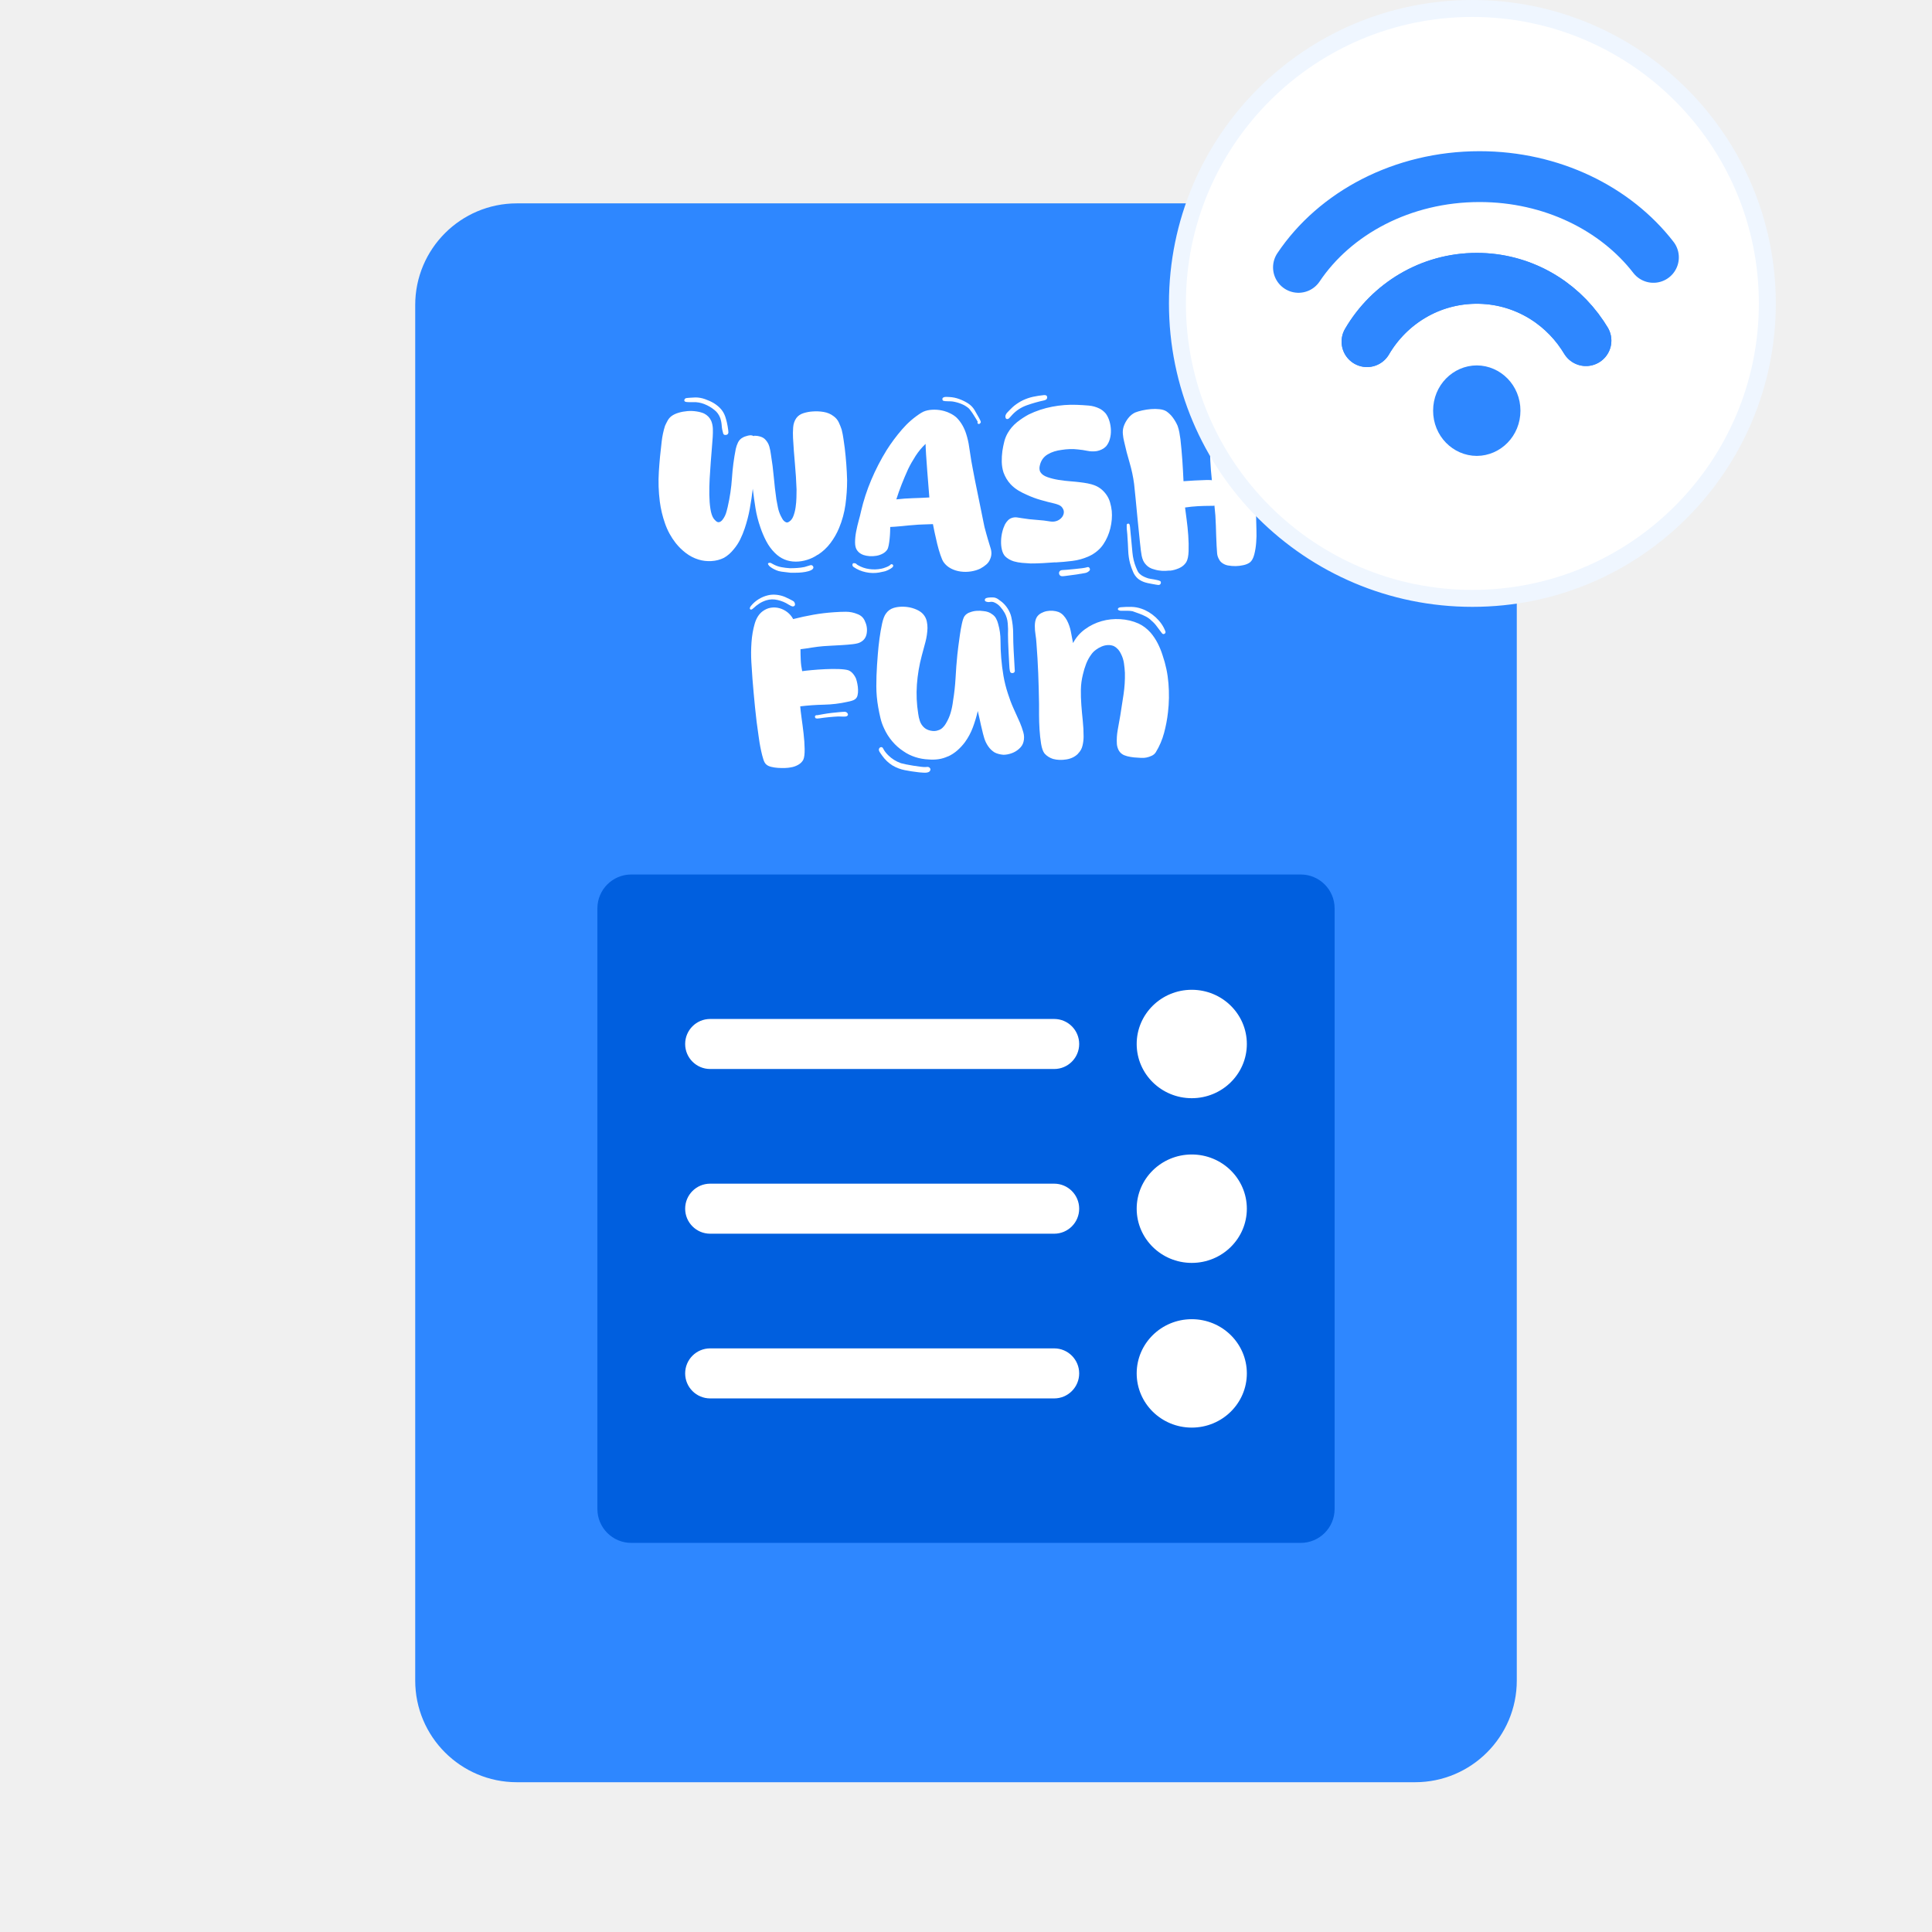
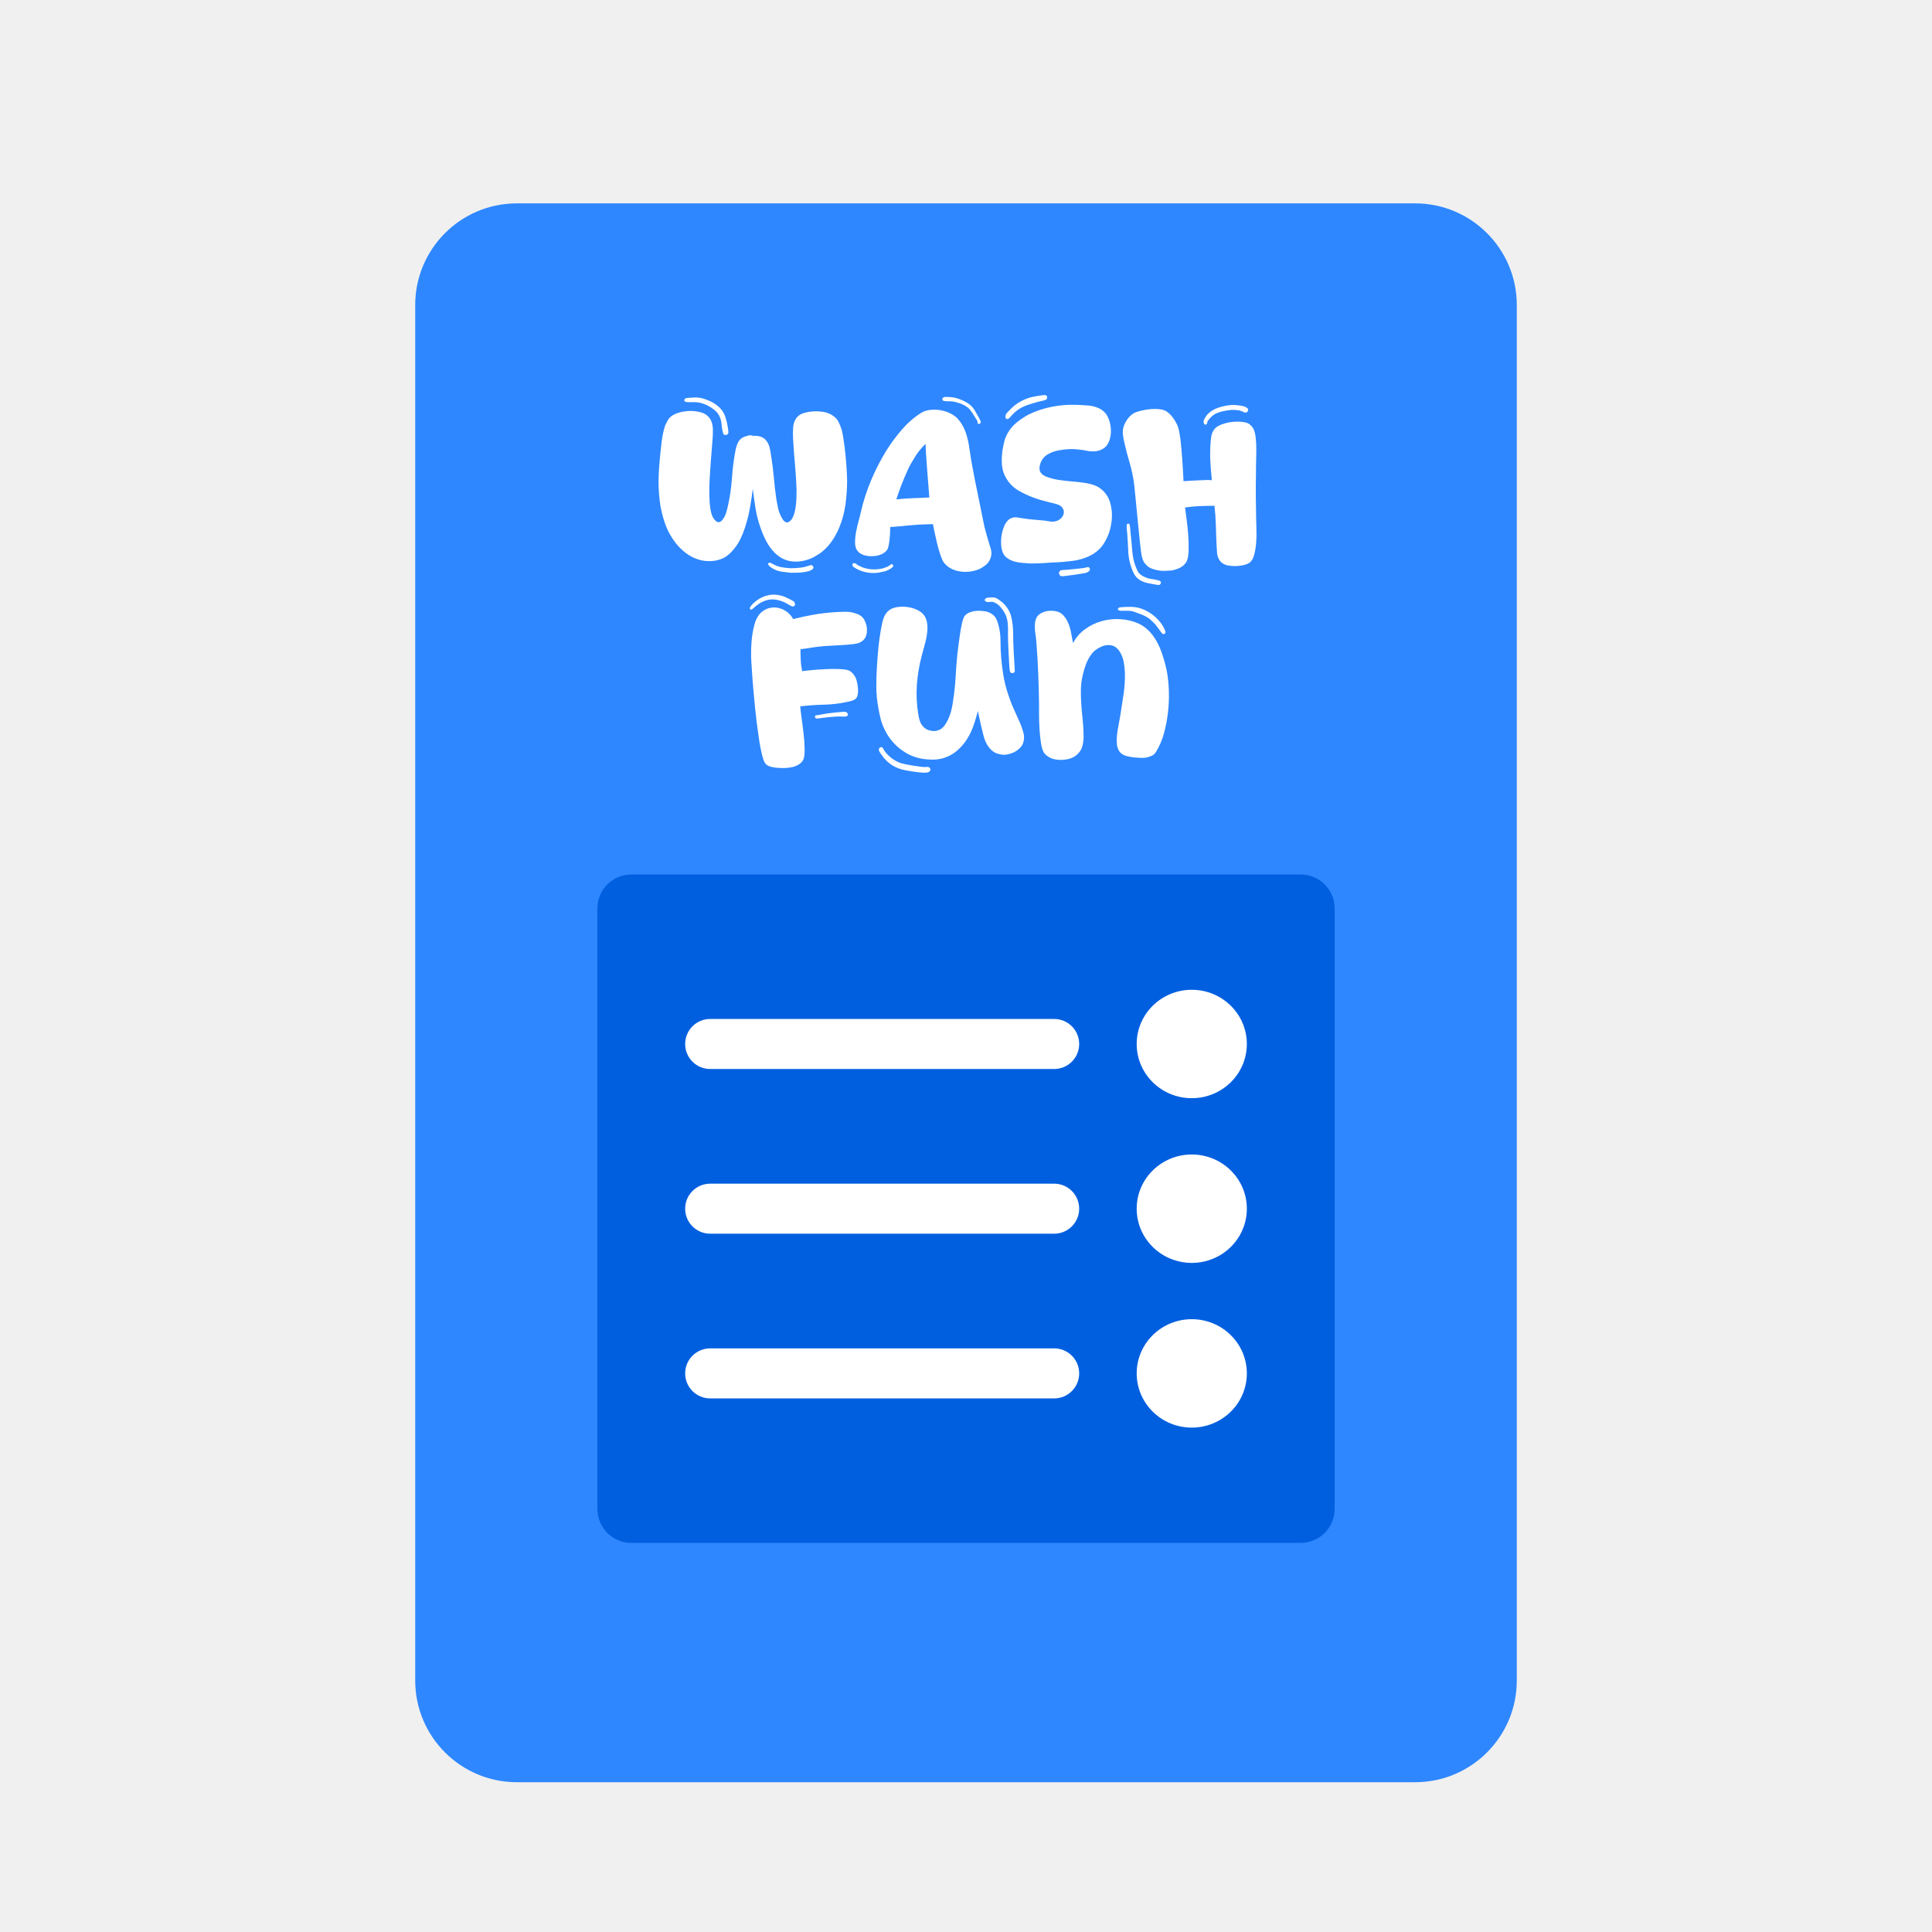
<svg xmlns="http://www.w3.org/2000/svg" width="228" height="228" viewBox="0 0 228 228" fill="none">
  <rect x="49" y="24" width="130" height="186.324" rx="12" fill="#2E87FF" />
  <path d="M96.487 65.471C96.115 65.732 95.702 65.928 95.253 66.068C94.805 66.209 94.356 66.279 93.907 66.279C92.954 66.279 92.132 65.938 91.444 65.25C91.031 64.844 90.695 64.377 90.424 63.86C90.154 63.343 89.924 62.801 89.736 62.244C89.476 61.502 89.282 60.749 89.16 59.991C89.037 59.228 88.93 58.46 88.838 57.682C88.747 58.46 88.629 59.243 88.487 60.021C88.349 60.799 88.145 61.582 87.885 62.36C87.737 62.806 87.558 63.238 87.355 63.654C87.15 64.071 86.896 64.457 86.6 64.809C86.243 65.255 85.855 65.597 85.422 65.837C84.973 66.058 84.484 66.184 83.953 66.214C83.423 66.244 82.913 66.184 82.429 66.033C81.888 65.868 81.388 65.607 80.929 65.255C80.471 64.904 80.078 64.513 79.741 64.086C79.201 63.398 78.778 62.631 78.482 61.778C78.181 60.924 77.977 60.061 77.865 59.188C77.717 58.019 77.676 56.839 77.753 55.65C77.829 54.461 77.941 53.276 78.089 52.087C78.125 51.771 78.176 51.46 78.242 51.154C78.308 50.847 78.385 50.546 78.482 50.25C78.574 50.044 78.676 49.844 78.788 49.638C78.9 49.432 79.048 49.257 79.237 49.111C79.461 48.945 79.741 48.81 80.078 48.709C80.414 48.609 80.766 48.544 81.128 48.514C81.49 48.484 81.852 48.499 82.204 48.554C82.561 48.609 82.857 48.694 83.102 48.805C83.494 49.011 83.775 49.307 83.943 49.693C84.055 49.989 84.117 50.295 84.127 50.611C84.137 50.928 84.127 51.244 84.111 51.56C84.091 51.876 84.06 52.298 84.014 52.825C83.969 53.352 83.923 53.929 83.877 54.551C83.831 55.173 83.79 55.816 83.749 56.488C83.714 57.156 83.698 57.793 83.709 58.395C83.719 58.997 83.76 59.544 83.836 60.036C83.912 60.528 84.03 60.904 84.198 61.165C84.275 61.276 84.376 61.386 84.504 61.502C84.637 61.612 84.764 61.652 84.897 61.612C85.029 61.577 85.147 61.486 85.259 61.346C85.371 61.205 85.468 61.05 85.555 60.874C85.636 60.699 85.702 60.518 85.748 60.332C85.794 60.147 85.835 59.981 85.876 59.83C86.136 58.696 86.304 57.557 86.381 56.408C86.457 55.259 86.605 54.114 86.829 52.985C86.885 52.724 86.972 52.468 87.094 52.217C87.217 51.966 87.395 51.776 87.64 51.645C87.788 51.555 87.997 51.475 88.272 51.409C88.543 51.344 88.752 51.359 88.905 51.45C88.925 51.47 88.945 51.47 88.976 51.45C89.002 51.429 89.027 51.419 89.047 51.419C89.272 51.419 89.506 51.455 89.746 51.53C89.991 51.605 90.185 51.726 90.332 51.891C90.557 52.132 90.71 52.408 90.796 52.714C90.883 53.02 90.939 53.331 90.98 53.648C91.128 54.541 91.24 55.419 91.317 56.292C91.393 57.166 91.495 58.044 91.623 58.937C91.679 59.253 91.74 59.574 91.806 59.896C91.872 60.222 91.98 60.543 92.127 60.854C92.183 60.965 92.245 61.08 92.311 61.2C92.377 61.321 92.449 61.416 92.535 61.492C92.622 61.567 92.709 61.617 92.8 61.647C92.892 61.677 92.994 61.647 93.106 61.577C93.331 61.446 93.504 61.225 93.627 60.909C93.749 60.593 93.836 60.247 93.892 59.865C93.948 59.484 93.978 59.103 93.989 58.726C93.999 58.345 94.004 58.024 94.004 57.768C93.968 56.749 93.902 55.73 93.81 54.722C93.718 53.708 93.642 52.694 93.586 51.675C93.565 51.284 93.57 50.877 93.601 50.451C93.632 50.024 93.754 49.653 93.978 49.337C94.182 49.061 94.468 48.865 94.83 48.755C95.192 48.644 95.544 48.579 95.88 48.559C96.309 48.524 96.747 48.539 97.196 48.614C97.645 48.689 98.037 48.855 98.374 49.116C98.634 49.302 98.838 49.538 98.976 49.824C99.113 50.11 99.231 50.406 99.328 50.702C99.419 51.073 99.491 51.434 99.537 51.786C99.582 52.137 99.633 52.498 99.69 52.87C99.766 53.502 99.827 54.134 99.873 54.762C99.919 55.394 99.955 56.031 99.97 56.684C99.97 57.632 99.904 58.581 99.776 59.539C99.644 60.493 99.394 61.416 99.022 62.309C98.761 62.942 98.42 63.534 98.002 64.091C97.584 64.648 97.084 65.11 96.503 65.481L96.487 65.471ZM85.957 51.053C85.937 51.219 85.84 51.314 85.662 51.329C85.483 51.349 85.376 51.284 85.34 51.133C85.249 50.837 85.192 50.536 85.172 50.23C85.152 49.924 85.096 49.633 85.004 49.352C84.856 48.945 84.621 48.619 84.305 48.378C83.969 48.102 83.581 47.871 83.142 47.696C82.704 47.52 82.26 47.44 81.812 47.46H81.337C81.113 47.46 80.955 47.44 80.863 47.405C80.771 47.349 80.736 47.274 80.766 47.184C80.797 47.093 80.853 47.028 80.95 46.988C81.042 46.968 81.23 46.953 81.511 46.933C81.791 46.913 81.975 46.903 82.072 46.903C82.444 46.903 82.816 46.968 83.194 47.099C83.566 47.229 83.912 47.385 84.229 47.57C84.621 47.811 84.932 48.082 85.167 48.378C85.401 48.674 85.575 49.046 85.687 49.492C85.707 49.548 85.733 49.648 85.769 49.798C85.804 49.949 85.84 50.105 85.865 50.27C85.891 50.436 85.916 50.596 85.937 50.742C85.957 50.892 85.962 50.993 85.962 51.048L85.957 51.053ZM95.926 67.142C95.814 67.253 95.641 67.343 95.406 67.408C95.172 67.474 94.927 67.519 94.662 67.549C94.402 67.579 94.142 67.589 93.892 67.589H93.29C93.045 67.554 92.811 67.524 92.576 67.504C92.342 67.484 92.112 67.448 91.888 67.393C91.531 67.283 91.215 67.122 90.934 66.921C90.802 66.831 90.71 66.726 90.654 66.615C90.598 66.505 90.644 66.44 90.791 66.42C90.868 66.4 90.939 66.42 91.016 66.46C91.092 66.505 91.164 66.55 91.24 66.585C91.541 66.751 91.862 66.866 92.204 66.931C92.551 66.997 92.892 67.037 93.224 67.057C93.525 67.057 93.81 67.047 94.091 67.027C94.371 67.007 94.651 66.972 94.932 66.916C94.988 66.896 95.111 66.861 95.294 66.806C95.483 66.751 95.6 66.716 95.656 66.696C95.789 66.675 95.886 66.726 95.952 66.836C96.018 66.947 96.003 67.052 95.911 67.142H95.926Z" fill="white" />
  <path d="M103.794 67.559C103.254 67.654 102.719 67.644 102.183 67.529C101.653 67.418 101.168 67.213 100.74 66.916C100.628 66.841 100.582 66.741 100.602 66.61C100.623 66.48 100.704 66.435 100.852 66.47C100.944 66.47 101.015 66.5 101.061 66.555C101.107 66.61 101.168 66.656 101.245 66.696C101.653 66.936 102.102 67.092 102.591 67.157C103.075 67.223 103.545 67.207 103.993 67.117C104.126 67.097 104.32 67.037 104.58 66.936C104.84 66.836 105.008 66.736 105.085 66.645C105.161 66.57 105.238 66.56 105.324 66.615C105.406 66.671 105.431 66.746 105.396 66.836C105.36 66.931 105.258 67.022 105.1 67.112C104.942 67.207 104.814 67.268 104.723 67.308C104.575 67.383 104.417 67.433 104.259 67.458C104.1 67.489 103.947 67.519 103.794 67.554V67.559ZM115.722 67.087C115.385 67.253 115.013 67.368 114.6 67.433C114.187 67.499 113.779 67.504 113.366 67.448C112.953 67.393 112.57 67.273 112.218 67.087C111.862 66.901 111.576 66.65 111.352 66.334C111.239 66.169 111.112 65.878 110.974 65.471C110.837 65.065 110.709 64.628 110.597 64.161C110.485 63.7 110.383 63.248 110.291 62.811C110.199 62.375 110.133 62.054 110.097 61.853C109.725 61.873 109.342 61.883 108.95 61.893C108.557 61.903 108.175 61.923 107.803 61.963C107.711 61.963 107.532 61.978 107.272 62.003C107.012 62.033 106.732 62.059 106.431 62.089C106.13 62.119 105.855 62.139 105.589 62.159C105.329 62.179 105.151 62.189 105.059 62.189C105.059 62.319 105.059 62.515 105.044 62.771C105.034 63.032 105.018 63.298 104.988 63.579C104.962 63.855 104.921 64.116 104.876 64.357C104.83 64.598 104.768 64.774 104.692 64.884C104.559 65.07 104.386 65.225 104.162 65.341C103.937 65.461 103.693 65.546 103.417 65.592C103.147 65.637 102.882 65.652 102.617 65.632C102.357 65.612 102.112 65.567 101.887 65.491C101.739 65.436 101.602 65.366 101.479 65.28C101.357 65.195 101.25 65.09 101.158 64.959C100.99 64.738 100.908 64.422 100.908 64.011C100.908 63.599 100.949 63.178 101.036 62.731C101.122 62.284 101.224 61.848 101.342 61.421C101.464 60.995 101.551 60.643 101.607 60.362C101.903 59.083 102.311 57.833 102.826 56.619C103.341 55.404 103.942 54.24 104.631 53.126C105.171 52.273 105.778 51.455 106.451 50.677C107.124 49.899 107.889 49.236 108.746 48.7C109.026 48.534 109.358 48.428 109.74 48.378C110.123 48.333 110.505 48.338 110.888 48.393C111.27 48.449 111.637 48.554 111.994 48.715C112.346 48.87 112.647 49.061 112.892 49.287C113.152 49.548 113.376 49.839 113.565 50.165C113.753 50.491 113.901 50.827 114.013 51.179C114.182 51.7 114.304 52.227 114.375 52.764C114.452 53.301 114.534 53.843 114.625 54.38C114.661 54.566 114.717 54.872 114.794 55.299C114.87 55.725 114.962 56.212 115.074 56.759C115.186 57.306 115.304 57.883 115.426 58.485C115.548 59.088 115.666 59.665 115.778 60.212C115.89 60.759 115.987 61.246 116.073 61.672C116.155 62.099 116.226 62.395 116.283 62.565C116.303 62.641 116.339 62.781 116.395 62.982C116.451 63.188 116.512 63.398 116.578 63.624C116.645 63.845 116.711 64.061 116.772 64.267C116.838 64.472 116.879 64.608 116.9 64.683C117.047 65.145 117.032 65.582 116.843 65.993C116.752 66.234 116.599 66.445 116.395 66.62C116.191 66.796 115.966 66.952 115.722 67.082V67.087ZM107.155 55.394C106.895 55.971 106.645 56.553 106.41 57.151C106.176 57.743 105.967 58.34 105.778 58.932C106.431 58.857 107.078 58.812 107.726 58.792C108.369 58.772 109.016 58.746 109.674 58.706C109.654 58.501 109.623 58.094 109.577 57.482C109.531 56.87 109.48 56.227 109.424 55.545C109.368 54.867 109.322 54.225 109.286 53.608C109.251 52.995 109.23 52.589 109.23 52.383C108.782 52.81 108.389 53.281 108.052 53.803C107.716 54.325 107.415 54.852 107.155 55.389V55.394ZM115.722 49.884C115.645 50.014 115.558 50.059 115.456 50.024C115.354 49.989 115.329 49.904 115.385 49.773C115.349 49.698 115.283 49.588 115.191 49.437C115.1 49.287 114.998 49.131 114.896 48.965C114.794 48.8 114.686 48.639 114.574 48.494C114.462 48.343 114.381 48.243 114.324 48.188C114.064 47.967 113.769 47.791 113.442 47.661C113.116 47.53 112.784 47.44 112.448 47.385C112.356 47.365 112.167 47.355 111.887 47.355C111.607 47.355 111.418 47.334 111.326 47.299C111.25 47.264 111.214 47.199 111.214 47.104C111.214 47.008 111.25 46.948 111.326 46.908C111.438 46.853 111.556 46.828 111.678 46.838C111.8 46.848 111.918 46.853 112.03 46.853C112.422 46.873 112.81 46.948 113.192 47.089C113.575 47.229 113.927 47.4 114.243 47.605C114.559 47.811 114.819 48.072 115.013 48.398C115.207 48.725 115.39 49.046 115.558 49.357C115.594 49.432 115.64 49.523 115.696 49.633C115.752 49.743 115.762 49.829 115.722 49.884Z" fill="white" />
  <path d="M124.543 66.359C124.059 66.395 123.574 66.43 123.085 66.455C122.6 66.485 122.116 66.495 121.627 66.495C121.29 66.475 120.953 66.455 120.617 66.425C120.28 66.395 119.954 66.334 119.638 66.244C119.225 66.114 118.893 65.918 118.628 65.662C118.439 65.456 118.312 65.195 118.236 64.869C118.159 64.543 118.128 64.201 118.139 63.84C118.149 63.479 118.195 63.128 118.281 62.781C118.363 62.44 118.475 62.139 118.603 61.878C118.694 61.712 118.807 61.557 118.939 61.421C119.072 61.281 119.22 61.185 119.388 61.13C119.592 61.055 119.796 61.035 120.005 61.06C120.209 61.09 120.413 61.12 120.622 61.155C121.183 61.251 121.749 61.311 122.315 61.351C122.886 61.386 123.447 61.451 124.008 61.547C124.288 61.582 124.543 61.547 124.778 61.451C125.012 61.351 125.196 61.206 125.339 61.02C125.476 60.834 125.548 60.633 125.548 60.423C125.548 60.212 125.456 60.001 125.267 59.795C125.176 59.705 125.058 59.63 124.916 59.575C124.778 59.519 124.63 59.474 124.482 59.434C123.921 59.303 123.365 59.163 122.815 59.002C122.264 58.847 121.728 58.646 121.203 58.405C120.846 58.255 120.505 58.079 120.168 57.878C119.832 57.672 119.536 57.432 119.271 57.156C119.082 56.95 118.919 56.734 118.781 56.503C118.643 56.272 118.526 56.026 118.429 55.766C118.297 55.359 118.23 54.943 118.22 54.511C118.21 54.084 118.236 53.658 118.292 53.231C118.348 52.86 118.424 52.488 118.516 52.117C118.608 51.746 118.751 51.404 118.934 51.088C119.215 50.606 119.572 50.19 120.01 49.834C120.449 49.482 120.913 49.176 121.397 48.915C122.274 48.489 123.197 48.183 124.171 47.997C125.14 47.811 126.114 47.736 127.083 47.776C127.552 47.796 128.011 47.821 128.47 47.861C128.929 47.897 129.362 48.022 129.77 48.223C130.03 48.353 130.275 48.549 130.499 48.81C130.688 49.071 130.831 49.372 130.933 49.713C131.035 50.054 131.091 50.411 131.101 50.772C131.111 51.133 131.07 51.48 130.973 51.816C130.882 52.152 130.729 52.438 130.525 52.679C130.377 52.83 130.209 52.95 130.02 53.041C129.831 53.136 129.637 53.196 129.433 53.236C129.061 53.291 128.689 53.281 128.327 53.206C127.965 53.131 127.593 53.076 127.22 53.041C126.603 52.965 125.951 52.985 125.262 53.096C124.982 53.131 124.701 53.191 124.421 53.276C124.14 53.362 123.88 53.477 123.636 53.623C123.151 53.919 122.84 54.355 122.713 54.932C122.677 55.063 122.662 55.203 122.672 55.349C122.682 55.499 122.723 55.625 122.799 55.74C122.947 55.981 123.223 56.172 123.625 56.312C124.028 56.453 124.462 56.558 124.926 56.634C125.395 56.709 125.859 56.764 126.328 56.799C126.797 56.834 127.169 56.875 127.45 56.91C127.766 56.945 128.077 56.995 128.373 57.05C128.669 57.105 128.959 57.191 129.24 57.301C129.745 57.507 130.173 57.848 130.53 58.33C130.734 58.606 130.892 58.917 130.994 59.263C131.096 59.605 131.167 59.956 131.203 60.307C131.259 60.975 131.203 61.652 131.035 62.34C130.866 63.027 130.596 63.65 130.224 64.207C130.02 64.523 129.76 64.804 129.454 65.055C129.148 65.306 128.822 65.506 128.49 65.652C127.873 65.928 127.231 66.114 126.557 66.194C125.884 66.279 125.211 66.339 124.543 66.374V66.359ZM118.97 49.432C118.822 49.487 118.72 49.447 118.674 49.307C118.628 49.166 118.643 49.031 118.715 48.905C118.735 48.85 118.791 48.77 118.883 48.669C118.975 48.569 119.077 48.464 119.179 48.363C119.281 48.263 119.378 48.163 119.475 48.072C119.566 47.982 119.643 47.917 119.699 47.877C119.867 47.746 120.03 47.631 120.189 47.53C120.347 47.43 120.52 47.33 120.709 47.239C121.101 47.053 121.509 46.913 121.927 46.823C122.345 46.732 122.774 46.667 123.202 46.627C123.447 46.607 123.569 46.692 123.58 46.878C123.59 47.063 123.483 47.184 123.258 47.239C122.57 47.39 121.881 47.58 121.198 47.821C120.515 48.062 119.944 48.434 119.475 48.935C119.439 48.971 119.357 49.061 119.235 49.201C119.113 49.342 119.026 49.422 118.97 49.437V49.432ZM127.486 67.719C127.409 67.74 127.276 67.76 127.078 67.79C126.884 67.82 126.67 67.845 126.445 67.875C126.221 67.905 126.007 67.93 125.803 67.96C125.599 67.99 125.456 68.001 125.385 68.001C125.252 68.001 125.155 67.97 125.089 67.905C125.023 67.84 124.987 67.76 124.977 67.669C124.967 67.579 124.992 67.494 125.048 67.418C125.104 67.343 125.196 67.298 125.329 67.278C125.441 67.278 125.64 67.263 125.93 67.238C126.221 67.208 126.517 67.183 126.828 67.152C127.134 67.122 127.424 67.092 127.695 67.057C127.965 67.022 128.159 66.982 128.271 66.947C128.419 66.891 128.526 66.927 128.592 67.057C128.658 67.188 128.633 67.298 128.521 67.393C128.373 67.524 128.21 67.604 128.031 67.629C127.853 67.659 127.669 67.689 127.486 67.725V67.719Z" fill="white" />
  <path d="M138.041 67.333C137.725 67.368 137.409 67.378 137.103 67.363C136.797 67.343 136.501 67.288 136.22 67.198C135.828 67.107 135.512 66.927 135.267 66.671C135.119 66.52 135.002 66.354 134.915 66.169C134.834 65.983 134.772 65.787 134.732 65.587C134.675 65.311 134.604 64.763 134.522 63.956C134.441 63.148 134.349 62.279 134.257 61.351C134.165 60.423 134.079 59.554 134.007 58.746C133.931 57.938 133.875 57.397 133.839 57.115C133.727 56.262 133.548 55.429 133.309 54.611C133.064 53.793 132.85 52.97 132.666 52.132C132.59 51.836 132.539 51.535 132.513 51.229C132.483 50.923 132.513 50.622 132.61 50.325C132.722 49.989 132.896 49.673 133.13 49.367C133.365 49.061 133.64 48.835 133.956 48.684C134.181 48.594 134.461 48.509 134.798 48.434C135.134 48.358 135.481 48.308 135.833 48.278C136.19 48.248 136.526 48.253 136.853 48.293C137.179 48.328 137.444 48.413 137.653 48.544C137.949 48.75 138.209 49.001 138.423 49.297C138.638 49.593 138.821 49.909 138.969 50.245C139.061 50.506 139.132 50.767 139.178 51.023C139.224 51.284 139.265 51.55 139.306 51.831C139.397 52.664 139.474 53.492 139.53 54.31C139.586 55.128 139.632 55.951 139.668 56.789C140.096 56.754 140.534 56.724 140.983 56.704C141.432 56.684 141.881 56.669 142.329 56.649H142.681C142.86 56.649 142.977 56.659 143.033 56.679C143.013 56.659 143.003 56.644 143.003 56.624V56.538C142.926 55.836 142.87 55.123 142.834 54.41C142.799 53.698 142.809 52.985 142.86 52.283C142.88 52.022 142.906 51.761 142.946 51.505C142.982 51.244 143.079 51.003 143.227 50.782C143.339 50.576 143.528 50.406 143.788 50.265C144.048 50.125 144.339 50.014 144.655 49.929C144.971 49.844 145.292 49.794 145.618 49.773C145.945 49.753 146.23 49.753 146.475 49.773C146.623 49.794 146.776 49.814 146.939 49.844C147.097 49.874 147.25 49.934 147.403 50.024C147.663 50.21 147.862 50.451 147.99 50.747C148.081 51.008 148.143 51.269 148.173 51.525C148.199 51.786 148.224 52.047 148.245 52.303C148.265 52.895 148.265 53.502 148.245 54.114C148.224 54.727 148.219 55.339 148.219 55.951C148.199 56.859 148.194 57.768 148.204 58.666C148.214 59.564 148.229 60.463 148.245 61.351C148.245 61.667 148.255 62.064 148.275 62.55C148.296 63.032 148.285 63.524 148.245 64.026C148.209 64.528 148.132 64.994 148.02 65.431C147.908 65.868 147.74 66.179 147.515 66.364C147.291 66.53 147.021 66.64 146.705 66.701C146.128 66.831 145.527 66.841 144.915 66.731C144.711 66.696 144.507 66.615 144.313 66.495C144.119 66.374 143.971 66.224 143.88 66.038C143.732 65.797 143.645 65.531 143.63 65.245C143.609 64.959 143.594 64.673 143.574 64.397C143.538 63.619 143.507 62.831 143.487 62.029C143.467 61.231 143.41 60.443 143.319 59.665C143.263 59.685 143.196 59.695 143.125 59.695H142.901C142.396 59.695 141.886 59.71 141.376 59.735C140.861 59.765 140.356 59.815 139.851 59.891C139.887 60.227 139.948 60.694 140.035 61.296C140.116 61.898 140.183 62.53 140.229 63.188C140.274 63.845 140.29 64.468 140.269 65.055C140.249 65.637 140.157 66.068 139.989 66.349C139.785 66.665 139.499 66.901 139.137 67.057C138.775 67.213 138.413 67.313 138.061 67.348L138.041 67.333ZM136.894 68.558C136.985 68.613 137.021 68.703 136.99 68.823C136.965 68.944 136.883 69.014 136.751 69.034C136.674 69.034 136.562 69.019 136.414 68.994C136.266 68.964 136.108 68.939 135.94 68.909C135.772 68.879 135.609 68.849 135.451 68.813C135.292 68.778 135.185 68.748 135.129 68.728C134.828 68.633 134.558 68.497 134.318 68.312C134.058 68.091 133.854 67.815 133.717 67.489C133.574 67.162 133.462 66.836 133.365 66.5C133.232 65.998 133.161 65.486 133.141 64.954C133.12 64.427 133.095 63.9 133.054 63.383C133.054 63.328 133.054 63.228 133.039 63.092C133.028 62.952 133.013 62.811 132.998 62.661C132.977 62.51 132.967 62.37 132.967 62.229V61.963C132.967 61.873 133.013 61.813 133.11 61.798C133.202 61.778 133.268 61.818 133.304 61.908C133.324 61.963 133.339 62.064 133.36 62.199C133.38 62.34 133.39 62.485 133.401 62.646C133.411 62.801 133.426 62.952 133.441 63.092C133.462 63.233 133.472 63.328 133.472 63.383C133.528 63.976 133.584 64.583 133.64 65.195C133.696 65.807 133.834 66.394 134.058 66.947C134.115 67.097 134.181 67.243 134.252 67.393C134.329 67.544 134.42 67.664 134.533 67.754C134.681 67.885 134.839 67.985 135.007 68.061C135.175 68.136 135.343 68.201 135.512 68.256C135.568 68.276 135.66 68.291 135.792 68.312C135.925 68.332 136.062 68.352 136.21 68.382C136.358 68.412 136.496 68.437 136.618 68.467C136.741 68.497 136.827 68.527 136.883 68.562L136.894 68.558ZM142.467 49.904C142.447 49.999 142.401 50.059 142.329 50.1C142.253 50.135 142.192 50.12 142.136 50.044C142.003 49.894 141.998 49.708 142.12 49.472C142.243 49.242 142.365 49.051 142.498 48.9C142.855 48.529 143.298 48.258 143.829 48.092C144.359 47.927 144.889 47.821 145.409 47.786C145.501 47.786 145.634 47.786 145.802 47.801C145.97 47.811 146.149 47.831 146.332 47.856C146.521 47.886 146.689 47.922 146.837 47.967C146.985 48.012 147.097 48.072 147.174 48.148C147.306 48.243 147.332 48.363 147.26 48.509C147.184 48.659 147.072 48.715 146.924 48.674C146.832 48.674 146.756 48.644 146.699 48.589C146.496 48.499 146.281 48.434 146.057 48.408C145.833 48.378 145.618 48.368 145.414 48.368C144.93 48.403 144.451 48.489 143.987 48.619C143.818 48.674 143.65 48.74 143.482 48.815C143.314 48.89 143.166 48.991 143.033 49.121C142.977 49.156 142.885 49.252 142.753 49.397C142.62 49.548 142.538 49.648 142.503 49.703C142.503 49.723 142.503 49.753 142.487 49.798C142.477 49.844 142.472 49.879 142.472 49.894L142.467 49.904Z" fill="white" />
  <path d="M88.91 71.774C88.742 71.94 88.614 71.985 88.532 71.9C88.451 71.814 88.481 71.684 88.629 71.498C88.889 71.182 89.195 70.916 89.537 70.705C89.884 70.495 90.251 70.339 90.644 70.249C90.96 70.173 91.291 70.158 91.638 70.193C91.985 70.229 92.316 70.314 92.632 70.444C92.724 70.48 92.903 70.565 93.163 70.695C93.423 70.826 93.591 70.916 93.668 70.971C93.759 71.067 93.81 71.177 93.82 71.308C93.831 71.438 93.769 71.523 93.637 71.558C93.545 71.579 93.443 71.558 93.341 71.503C93.239 71.448 93.142 71.393 93.045 71.338C92.673 71.097 92.25 70.921 91.786 70.811C91.317 70.7 90.873 70.71 90.44 70.841C90.139 70.936 89.858 71.062 89.598 71.232C89.338 71.403 89.104 71.584 88.9 71.789L88.91 71.774ZM93.305 90.563C93.137 90.599 92.913 90.624 92.632 90.634C92.352 90.644 92.071 90.634 91.791 90.618C91.51 90.599 91.245 90.558 90.99 90.493C90.74 90.428 90.547 90.332 90.414 90.202C90.282 90.092 90.169 89.886 90.078 89.59C89.986 89.294 89.899 88.972 89.828 88.631C89.751 88.29 89.69 87.954 89.634 87.627C89.578 87.301 89.542 87.045 89.522 86.86C89.353 85.746 89.216 84.621 89.104 83.492C88.992 82.358 88.889 81.229 88.798 80.095C88.762 79.578 88.716 78.926 88.67 78.148C88.624 77.37 88.629 76.582 88.686 75.794C88.742 75.006 88.869 74.278 89.063 73.611C89.257 72.944 89.573 72.452 90.001 72.136C90.302 71.915 90.623 71.774 90.965 71.719C91.312 71.664 91.653 71.684 91.985 71.774C92.321 71.87 92.627 72.02 92.908 72.236C93.188 72.452 93.423 72.723 93.606 73.059C94.407 72.853 95.207 72.683 96.003 72.542C96.798 72.402 97.604 72.306 98.425 72.251C98.894 72.216 99.363 72.196 99.838 72.196C100.312 72.196 100.766 72.291 101.194 72.472C101.602 72.622 101.893 72.888 102.061 73.28C102.285 73.742 102.362 74.228 102.285 74.725C102.209 75.227 101.949 75.588 101.5 75.809C101.332 75.904 101.046 75.97 100.648 76.02C100.246 76.065 99.817 76.105 99.358 76.13C98.899 76.16 98.466 76.18 98.058 76.201C97.645 76.221 97.349 76.236 97.16 76.256C96.712 76.291 96.263 76.351 95.814 76.421C95.365 76.497 94.917 76.562 94.468 76.617C94.468 77.044 94.478 77.475 94.499 77.912C94.519 78.348 94.575 78.78 94.667 79.207C94.912 79.171 95.284 79.126 95.789 79.081C96.294 79.036 96.824 78.996 97.385 78.971C97.946 78.941 98.476 78.941 98.981 78.956C99.486 78.976 99.858 79.021 100.103 79.096C100.307 79.171 100.49 79.302 100.648 79.488C100.806 79.673 100.934 79.879 101.026 80.1C101.082 80.266 101.133 80.466 101.179 80.697C101.225 80.928 101.255 81.159 101.26 81.395C101.27 81.626 101.25 81.846 101.204 82.047C101.158 82.253 101.061 82.408 100.908 82.519C100.776 82.614 100.633 82.674 100.475 82.715C100.317 82.75 100.164 82.79 100.011 82.825C99.098 83.031 98.17 83.141 97.237 83.161C96.304 83.181 95.371 83.246 94.438 83.357C94.458 83.653 94.509 84.1 94.59 84.692C94.677 85.284 94.754 85.901 94.83 86.544C94.907 87.186 94.947 87.798 94.958 88.38C94.968 88.963 94.917 89.389 94.805 89.645C94.672 89.906 94.463 90.112 94.172 90.272C93.882 90.428 93.591 90.528 93.29 90.563H93.305ZM96.666 84.772C96.533 84.807 96.406 84.807 96.273 84.772C96.217 84.737 96.186 84.682 96.176 84.606C96.166 84.531 96.192 84.476 96.248 84.441C96.283 84.406 96.329 84.391 96.385 84.401C96.442 84.411 96.498 84.401 96.554 84.386C96.666 84.366 96.87 84.33 97.171 84.275C97.472 84.22 97.788 84.175 98.124 84.135C98.461 84.1 98.777 84.064 99.078 84.039C99.379 84.009 99.593 83.999 99.72 83.999C99.868 84.019 99.975 84.095 100.042 84.22C100.108 84.35 100.067 84.451 99.914 84.526C99.838 84.561 99.68 84.576 99.44 84.566C99.195 84.556 99.027 84.551 98.935 84.551C98.563 84.571 98.185 84.596 97.803 84.636C97.421 84.672 97.043 84.722 96.671 84.777L96.666 84.772Z" fill="white" />
-   <path d="M111.873 89.259C111.516 89.424 111.143 89.54 110.751 89.595C110.358 89.65 109.976 89.66 109.603 89.625C109.063 89.605 108.533 89.515 108.023 89.349C107.508 89.183 107.038 88.953 106.61 88.651C106.126 88.335 105.687 87.949 105.294 87.482C104.902 87.02 104.586 86.519 104.341 85.977C104.152 85.585 104.009 85.179 103.907 84.752C103.806 84.326 103.714 83.899 103.642 83.472C103.494 82.639 103.418 81.806 103.418 80.983C103.418 80.16 103.443 79.327 103.5 78.494C103.52 78.198 103.551 77.756 103.596 77.174C103.642 76.587 103.709 75.985 103.79 75.363C103.872 74.74 103.979 74.153 104.096 73.596C104.219 73.039 104.372 72.643 104.56 72.397C104.785 72.081 105.075 71.87 105.427 71.754C105.708 71.664 106.024 71.609 106.381 71.599C106.738 71.589 107.079 71.624 107.416 71.694C107.752 71.769 108.068 71.885 108.369 72.04C108.67 72.201 108.9 72.397 109.068 72.638C109.216 72.843 109.318 73.074 109.374 73.335C109.43 73.596 109.455 73.857 109.455 74.113C109.435 74.67 109.359 75.217 109.216 75.754C109.078 76.291 108.93 76.828 108.782 77.37C108.482 78.484 108.293 79.618 108.206 80.783C108.125 81.942 108.176 83.091 108.359 84.22C108.395 84.516 108.461 84.802 108.553 85.083C108.645 85.359 108.798 85.605 109.002 85.806C109.206 86.012 109.471 86.152 109.802 86.223C110.129 86.298 110.424 86.288 110.684 86.192C110.888 86.137 111.072 86.037 111.23 85.886C111.388 85.736 111.516 85.58 111.607 85.415C111.867 84.988 112.066 84.546 112.194 84.095C112.326 83.638 112.418 83.171 112.474 82.69C112.622 81.796 112.719 80.898 112.77 79.99C112.816 79.081 112.887 78.173 112.979 77.26C112.999 77.054 113.035 76.738 113.091 76.311C113.147 75.885 113.209 75.433 113.275 74.961C113.341 74.489 113.418 74.038 113.514 73.611C113.606 73.185 113.708 72.888 113.82 72.723C113.897 72.612 113.994 72.512 114.116 72.432C114.239 72.347 114.361 72.286 114.494 72.251C114.733 72.161 114.993 72.101 115.264 72.086C115.534 72.066 115.799 72.076 116.059 72.116C116.472 72.151 116.803 72.271 117.069 72.477C117.273 72.608 117.431 72.773 117.543 72.979C117.655 73.185 117.737 73.395 117.793 73.621C117.981 74.269 118.073 74.936 118.073 75.614C118.073 76.291 118.099 76.963 118.155 77.631C118.211 78.339 118.298 79.041 118.42 79.749C118.542 80.456 118.716 81.149 118.94 81.836C119.129 82.429 119.343 83.011 119.598 83.578C119.848 84.145 120.108 84.717 120.368 85.289C120.516 85.64 120.648 86.012 120.761 86.403C120.873 86.795 120.883 87.176 120.786 87.542C120.71 87.859 120.536 88.135 120.256 88.376C120.011 88.596 119.725 88.772 119.389 88.892C119.052 89.013 118.726 89.073 118.41 89.073C118.002 89.038 117.655 88.943 117.375 88.797C117.074 88.611 116.824 88.371 116.62 88.074C116.416 87.778 116.258 87.457 116.156 87.116C116.054 86.775 115.962 86.433 115.891 86.102C115.799 85.731 115.712 85.364 115.641 85.003C115.564 84.642 115.483 84.275 115.391 83.904C115.243 84.551 115.049 85.194 114.815 85.826C114.58 86.458 114.269 87.041 113.877 87.583C113.616 87.934 113.316 88.26 112.979 88.556C112.643 88.852 112.27 89.093 111.857 89.279L111.873 89.259ZM109.547 91.126C109.435 91.181 109.231 91.201 108.93 91.181C108.629 91.161 108.425 91.146 108.313 91.126C107.808 91.07 107.298 90.99 106.789 90.89C106.274 90.789 105.794 90.609 105.345 90.348C104.861 90.052 104.438 89.65 104.086 89.148C104.03 89.073 103.948 88.958 103.846 88.802C103.744 88.647 103.704 88.521 103.719 88.426C103.755 88.275 103.836 88.195 103.958 88.175C104.081 88.155 104.168 88.21 104.224 88.34C104.3 88.491 104.387 88.626 104.489 88.757C104.591 88.887 104.698 89.008 104.81 89.118C105.238 89.545 105.743 89.861 106.325 90.067C106.457 90.102 106.656 90.152 106.926 90.207C107.197 90.262 107.487 90.313 107.793 90.363C108.099 90.408 108.395 90.453 108.675 90.488C108.956 90.523 109.16 90.533 109.292 90.518C109.481 90.483 109.619 90.508 109.71 90.604C109.802 90.699 109.828 90.799 109.782 90.91C109.736 91.02 109.654 91.096 109.542 91.131L109.547 91.126ZM119.766 79.126C119.766 79.312 119.679 79.412 119.501 79.433C119.323 79.453 119.215 79.367 119.18 79.182C119.144 79.031 119.113 78.75 119.098 78.334C119.078 77.917 119.057 77.48 119.027 77.024C119.001 76.567 118.981 76.13 118.971 75.714C118.96 75.297 118.955 75.011 118.955 74.866C118.976 74.439 118.966 74.003 118.925 73.556C118.889 73.109 118.767 72.703 118.563 72.332C118.415 72.07 118.236 71.825 118.032 71.594C117.828 71.363 117.584 71.192 117.303 71.077C117.155 71.022 116.997 71.007 116.839 71.037C116.681 71.067 116.528 71.052 116.375 70.997C116.263 70.961 116.212 70.891 116.222 70.786C116.232 70.685 116.294 70.615 116.406 70.575C116.498 70.54 116.656 70.515 116.88 70.505C117.104 70.495 117.262 70.505 117.354 70.52C117.522 70.555 117.675 70.625 117.818 70.731C117.956 70.831 118.104 70.941 118.252 71.052C118.512 71.273 118.741 71.539 118.935 71.845C119.129 72.151 119.266 72.472 119.343 72.803C119.491 73.451 119.567 74.113 119.567 74.781C119.567 75.448 119.588 76.115 119.623 76.783C119.623 76.858 119.634 77.004 119.649 77.23C119.669 77.45 119.679 77.691 119.69 77.952C119.7 78.213 119.71 78.454 119.73 78.675C119.751 78.896 119.756 79.046 119.756 79.121L119.766 79.126Z" fill="white" />
+   <path d="M111.872 89.259C111.515 89.424 111.142 89.54 110.75 89.595C110.357 89.65 109.975 89.66 109.602 89.625C109.062 89.605 108.532 89.515 108.022 89.349C107.507 89.183 107.037 88.953 106.609 88.651C106.125 88.335 105.686 87.949 105.294 87.482C104.901 87.02 104.585 86.519 104.34 85.977C104.151 85.585 104.009 85.179 103.907 84.752C103.805 84.326 103.713 83.899 103.641 83.472C103.493 82.639 103.417 81.806 103.417 80.983C103.417 80.16 103.442 79.327 103.499 78.494C103.519 78.198 103.55 77.756 103.595 77.174C103.641 76.587 103.708 75.985 103.789 75.363C103.871 74.74 103.978 74.153 104.095 73.596C104.218 73.039 104.371 72.643 104.559 72.397C104.784 72.081 105.074 71.87 105.426 71.754C105.707 71.664 106.023 71.609 106.38 71.599C106.737 71.589 107.078 71.624 107.415 71.694C107.751 71.769 108.068 71.885 108.368 72.04C108.669 72.201 108.899 72.397 109.067 72.638C109.215 72.843 109.317 73.074 109.373 73.335C109.429 73.596 109.455 73.857 109.455 74.113C109.434 74.67 109.358 75.217 109.215 75.754C109.077 76.291 108.929 76.828 108.781 77.37C108.481 78.484 108.292 79.618 108.205 80.783C108.124 81.942 108.175 83.091 108.358 84.22C108.394 84.516 108.46 84.802 108.552 85.083C108.644 85.359 108.797 85.605 109.001 85.806C109.205 86.012 109.47 86.152 109.801 86.223C110.128 86.298 110.423 86.288 110.683 86.192C110.887 86.137 111.071 86.037 111.229 85.886C111.387 85.736 111.515 85.58 111.606 85.415C111.866 84.988 112.065 84.546 112.193 84.095C112.325 83.638 112.417 83.171 112.473 82.69C112.621 81.796 112.718 80.898 112.769 79.99C112.815 79.081 112.886 78.173 112.978 77.26C112.998 77.054 113.034 76.738 113.09 76.311C113.146 75.885 113.208 75.433 113.274 74.961C113.34 74.489 113.417 74.038 113.514 73.611C113.605 73.185 113.707 72.888 113.819 72.723C113.896 72.612 113.993 72.512 114.115 72.432C114.238 72.347 114.36 72.286 114.493 72.251C114.732 72.161 114.992 72.101 115.263 72.086C115.533 72.066 115.798 72.076 116.058 72.116C116.471 72.151 116.803 72.271 117.068 72.477C117.272 72.608 117.43 72.773 117.542 72.979C117.654 73.185 117.736 73.395 117.792 73.621C117.98 74.269 118.072 74.936 118.072 75.614C118.072 76.291 118.098 76.963 118.154 77.631C118.21 78.339 118.297 79.041 118.419 79.749C118.541 80.456 118.715 81.149 118.939 81.836C119.128 82.429 119.342 83.011 119.597 83.578C119.847 84.145 120.107 84.717 120.367 85.289C120.515 85.64 120.647 86.012 120.76 86.403C120.872 86.795 120.882 87.176 120.785 87.542C120.709 87.859 120.535 88.135 120.255 88.376C120.01 88.596 119.724 88.772 119.388 88.892C119.051 89.013 118.725 89.073 118.409 89.073C118.001 89.038 117.654 88.943 117.374 88.797C117.073 88.611 116.823 88.371 116.619 88.074C116.415 87.778 116.257 87.457 116.155 87.116C116.053 86.775 115.961 86.433 115.89 86.102C115.798 85.731 115.711 85.364 115.64 85.003C115.563 84.642 115.482 84.275 115.39 83.904C115.242 84.551 115.048 85.194 114.814 85.826C114.579 86.458 114.268 87.041 113.876 87.583C113.615 87.934 113.315 88.26 112.978 88.556C112.642 88.852 112.269 89.093 111.856 89.279L111.872 89.259ZM109.546 91.126C109.434 91.181 109.23 91.201 108.929 91.181C108.628 91.161 108.424 91.146 108.312 91.126C107.807 91.07 107.298 90.99 106.788 90.89C106.273 90.789 105.793 90.609 105.345 90.348C104.86 90.052 104.437 89.65 104.085 89.148C104.029 89.073 103.947 88.958 103.845 88.802C103.743 88.647 103.703 88.521 103.718 88.426C103.754 88.275 103.835 88.195 103.958 88.175C104.08 88.155 104.167 88.21 104.223 88.34C104.299 88.491 104.386 88.626 104.488 88.757C104.59 88.887 104.697 89.008 104.809 89.118C105.237 89.545 105.742 89.861 106.324 90.067C106.456 90.102 106.655 90.152 106.925 90.207C107.196 90.262 107.486 90.313 107.792 90.363C108.098 90.408 108.394 90.453 108.674 90.488C108.955 90.523 109.159 90.533 109.291 90.518C109.48 90.483 109.618 90.508 109.709 90.604C109.801 90.699 109.827 90.799 109.781 90.91C109.735 91.02 109.653 91.096 109.541 91.131L109.546 91.126ZM119.765 79.126C119.765 79.312 119.679 79.412 119.5 79.433C119.322 79.453 119.214 79.367 119.179 79.182C119.143 79.031 119.112 78.75 119.097 78.334C119.077 77.917 119.056 77.48 119.026 77.024C119 76.567 118.98 76.13 118.97 75.714C118.96 75.297 118.954 75.011 118.954 74.866C118.975 74.439 118.965 74.003 118.924 73.556C118.888 73.109 118.766 72.703 118.562 72.332C118.414 72.07 118.235 71.825 118.031 71.594C117.827 71.363 117.583 71.192 117.302 71.077C117.154 71.022 116.996 71.007 116.838 71.037C116.68 71.067 116.527 71.052 116.374 70.997C116.262 70.961 116.211 70.891 116.221 70.786C116.231 70.685 116.293 70.615 116.405 70.575C116.497 70.54 116.655 70.515 116.879 70.505C117.103 70.495 117.261 70.505 117.353 70.52C117.522 70.555 117.674 70.625 117.817 70.731C117.955 70.831 118.103 70.941 118.251 71.052C118.511 71.273 118.74 71.539 118.934 71.845C119.128 72.151 119.265 72.472 119.342 72.803C119.49 73.451 119.566 74.113 119.566 74.781C119.566 75.448 119.587 76.115 119.622 76.783C119.622 76.858 119.633 77.004 119.648 77.23C119.668 77.45 119.679 77.691 119.689 77.952C119.699 78.213 119.709 78.454 119.729 78.675C119.75 78.896 119.755 79.046 119.755 79.121L119.765 79.126Z" fill="white" />
  <path d="M127.246 88.922C126.889 89.294 126.43 89.525 125.859 89.62C125.288 89.715 124.763 89.695 124.278 89.565C124.089 89.51 123.911 89.424 123.732 89.314C123.554 89.203 123.401 89.073 123.268 88.922C123.08 88.681 122.947 88.295 122.86 87.768C122.774 87.241 122.718 86.679 122.677 86.082C122.641 85.49 122.621 84.908 122.621 84.341V83.046C122.6 81.841 122.57 80.647 122.524 79.468C122.478 78.288 122.407 77.104 122.315 75.92C122.294 75.568 122.259 75.222 122.203 74.891C122.147 74.555 122.121 74.213 122.121 73.862C122.121 73.676 122.141 73.491 122.177 73.305C122.213 73.119 122.279 72.954 122.371 72.803C122.504 72.617 122.667 72.467 122.876 72.356C123.08 72.246 123.299 72.166 123.534 72.121C123.768 72.076 124.003 72.06 124.247 72.081C124.492 72.1 124.717 72.146 124.921 72.221C125.145 72.316 125.334 72.447 125.497 72.623C125.655 72.798 125.793 72.989 125.905 73.195C126.129 73.621 126.282 74.063 126.369 74.514C126.455 74.971 126.542 75.428 126.634 75.894C126.97 75.247 127.435 74.7 128.036 74.263C128.633 73.827 129.286 73.506 129.994 73.305C130.703 73.099 131.443 73.024 132.207 73.069C132.972 73.114 133.691 73.285 134.364 73.586C134.885 73.827 135.364 74.188 135.792 74.67C136.108 75.041 136.384 75.453 136.618 75.909C136.853 76.366 137.042 76.833 137.194 77.315C137.567 78.394 137.801 79.503 137.893 80.657C137.985 81.806 137.97 82.94 137.837 84.055C137.745 84.888 137.587 85.706 137.373 86.504C137.159 87.301 136.838 88.054 136.409 88.757C136.297 88.942 136.134 89.088 135.92 89.188C135.705 89.289 135.496 89.359 135.287 89.399C135.139 89.434 134.925 89.449 134.655 89.439C134.385 89.429 134.109 89.409 133.829 89.384C133.549 89.354 133.283 89.309 133.028 89.244C132.779 89.178 132.585 89.098 132.452 89.008C132.248 88.877 132.095 88.702 131.988 88.481C131.886 88.26 131.825 88.034 131.805 87.813C131.769 87.256 131.805 86.694 131.907 86.127C132.014 85.56 132.111 84.998 132.207 84.441C132.34 83.608 132.473 82.77 132.595 81.937C132.717 81.104 132.773 80.255 132.753 79.402C132.733 79.031 132.697 78.655 132.641 78.273C132.585 77.892 132.473 77.535 132.304 77.199C132.116 76.773 131.835 76.457 131.458 76.251C131.233 76.16 130.999 76.115 130.754 76.125C130.509 76.135 130.265 76.191 130.02 76.291C129.775 76.391 129.546 76.522 129.331 76.682C129.117 76.838 128.944 77.014 128.811 77.199C128.546 77.551 128.337 77.932 128.179 78.338C128.021 78.745 127.893 79.166 127.797 79.593C127.649 80.185 127.567 80.787 127.557 81.39C127.547 81.992 127.567 82.599 127.613 83.211C127.659 83.824 127.715 84.441 127.781 85.063C127.848 85.686 127.878 86.303 127.878 86.915C127.878 87.266 127.837 87.623 127.751 87.989C127.669 88.35 127.496 88.661 127.231 88.922H127.246ZM137.521 74.474C137.577 74.625 137.541 74.73 137.424 74.796C137.302 74.861 137.194 74.831 137.103 74.7C136.899 74.439 136.705 74.183 136.526 73.932C136.348 73.681 136.139 73.456 135.894 73.25C135.69 73.044 135.461 72.878 135.206 72.748C134.956 72.617 134.696 72.507 134.436 72.412C134.38 72.392 134.247 72.346 134.043 72.271C133.839 72.196 133.707 72.151 133.65 72.131C133.447 72.096 133.248 72.076 133.064 72.076H132.253C132.177 72.076 132.105 72.055 132.029 72.02C131.896 71.945 131.886 71.855 131.998 71.744C132.075 71.689 132.177 71.659 132.304 71.659C132.712 71.624 133.12 71.609 133.523 71.619C133.926 71.629 134.313 71.699 134.686 71.829C135.303 72.035 135.869 72.377 136.394 72.858C136.914 73.34 137.291 73.877 137.516 74.474H137.521Z" fill="white" />
  <rect x="70.5" y="103.201" width="87" height="78.879" rx="4" fill="#005FDF" />
  <rect x="80.857" y="120.251" width="46.5" height="5.905" rx="2.952" fill="white" />
  <rect x="80.857" y="139.688" width="46.5" height="5.905" rx="2.952" fill="white" />
  <rect x="80.857" y="159.125" width="46.5" height="5.905" rx="2.952" fill="white" />
  <ellipse cx="140.643" cy="123.204" rx="6.5" ry="6.397" fill="white" />
  <ellipse cx="140.643" cy="142.641" rx="6.5" ry="6.397" fill="white" />
  <ellipse cx="140.643" cy="162.078" rx="6.5" ry="6.397" fill="white" />
-   <circle cx="173.759" cy="35.808" r="34.808" fill="white" stroke="#EFF6FF" stroke-width="2" />
-   <path d="M176.431 48.463C176.431 49.856 175.367 50.802 174.278 50.802C173.188 50.802 172.125 49.856 172.125 48.463C172.125 47.069 173.188 46.123 174.278 46.123C175.367 46.123 176.431 47.069 176.431 48.463Z" fill="#2E87FF" stroke="#2E87FF" stroke-width="6" />
-   <path d="M161.324 40.318C163.944 35.84 168.762 32.846 174.28 32.846C179.476 32.846 184.053 35.508 186.753 39.554C186.892 39.765 187.031 39.985 187.162 40.197" stroke="#2E87FF" stroke-width="6" stroke-miterlimit="10" stroke-linecap="round" />
-   <path d="M161.324 40.318C163.944 35.84 168.762 32.846 174.28 32.846C179.476 32.846 184.053 35.508 186.753 39.554C186.892 39.765 187.031 39.985 187.162 40.197" stroke="#2E87FF" stroke-width="6" stroke-miterlimit="10" stroke-linecap="round" />
-   <path d="M153.236 31.552C157.528 25.147 165.491 20.843 174.607 20.843C183.147 20.843 190.679 24.625 195.124 30.372" stroke="#2E87FF" stroke-width="6" stroke-miterlimit="10" stroke-linecap="round" />
</svg>
